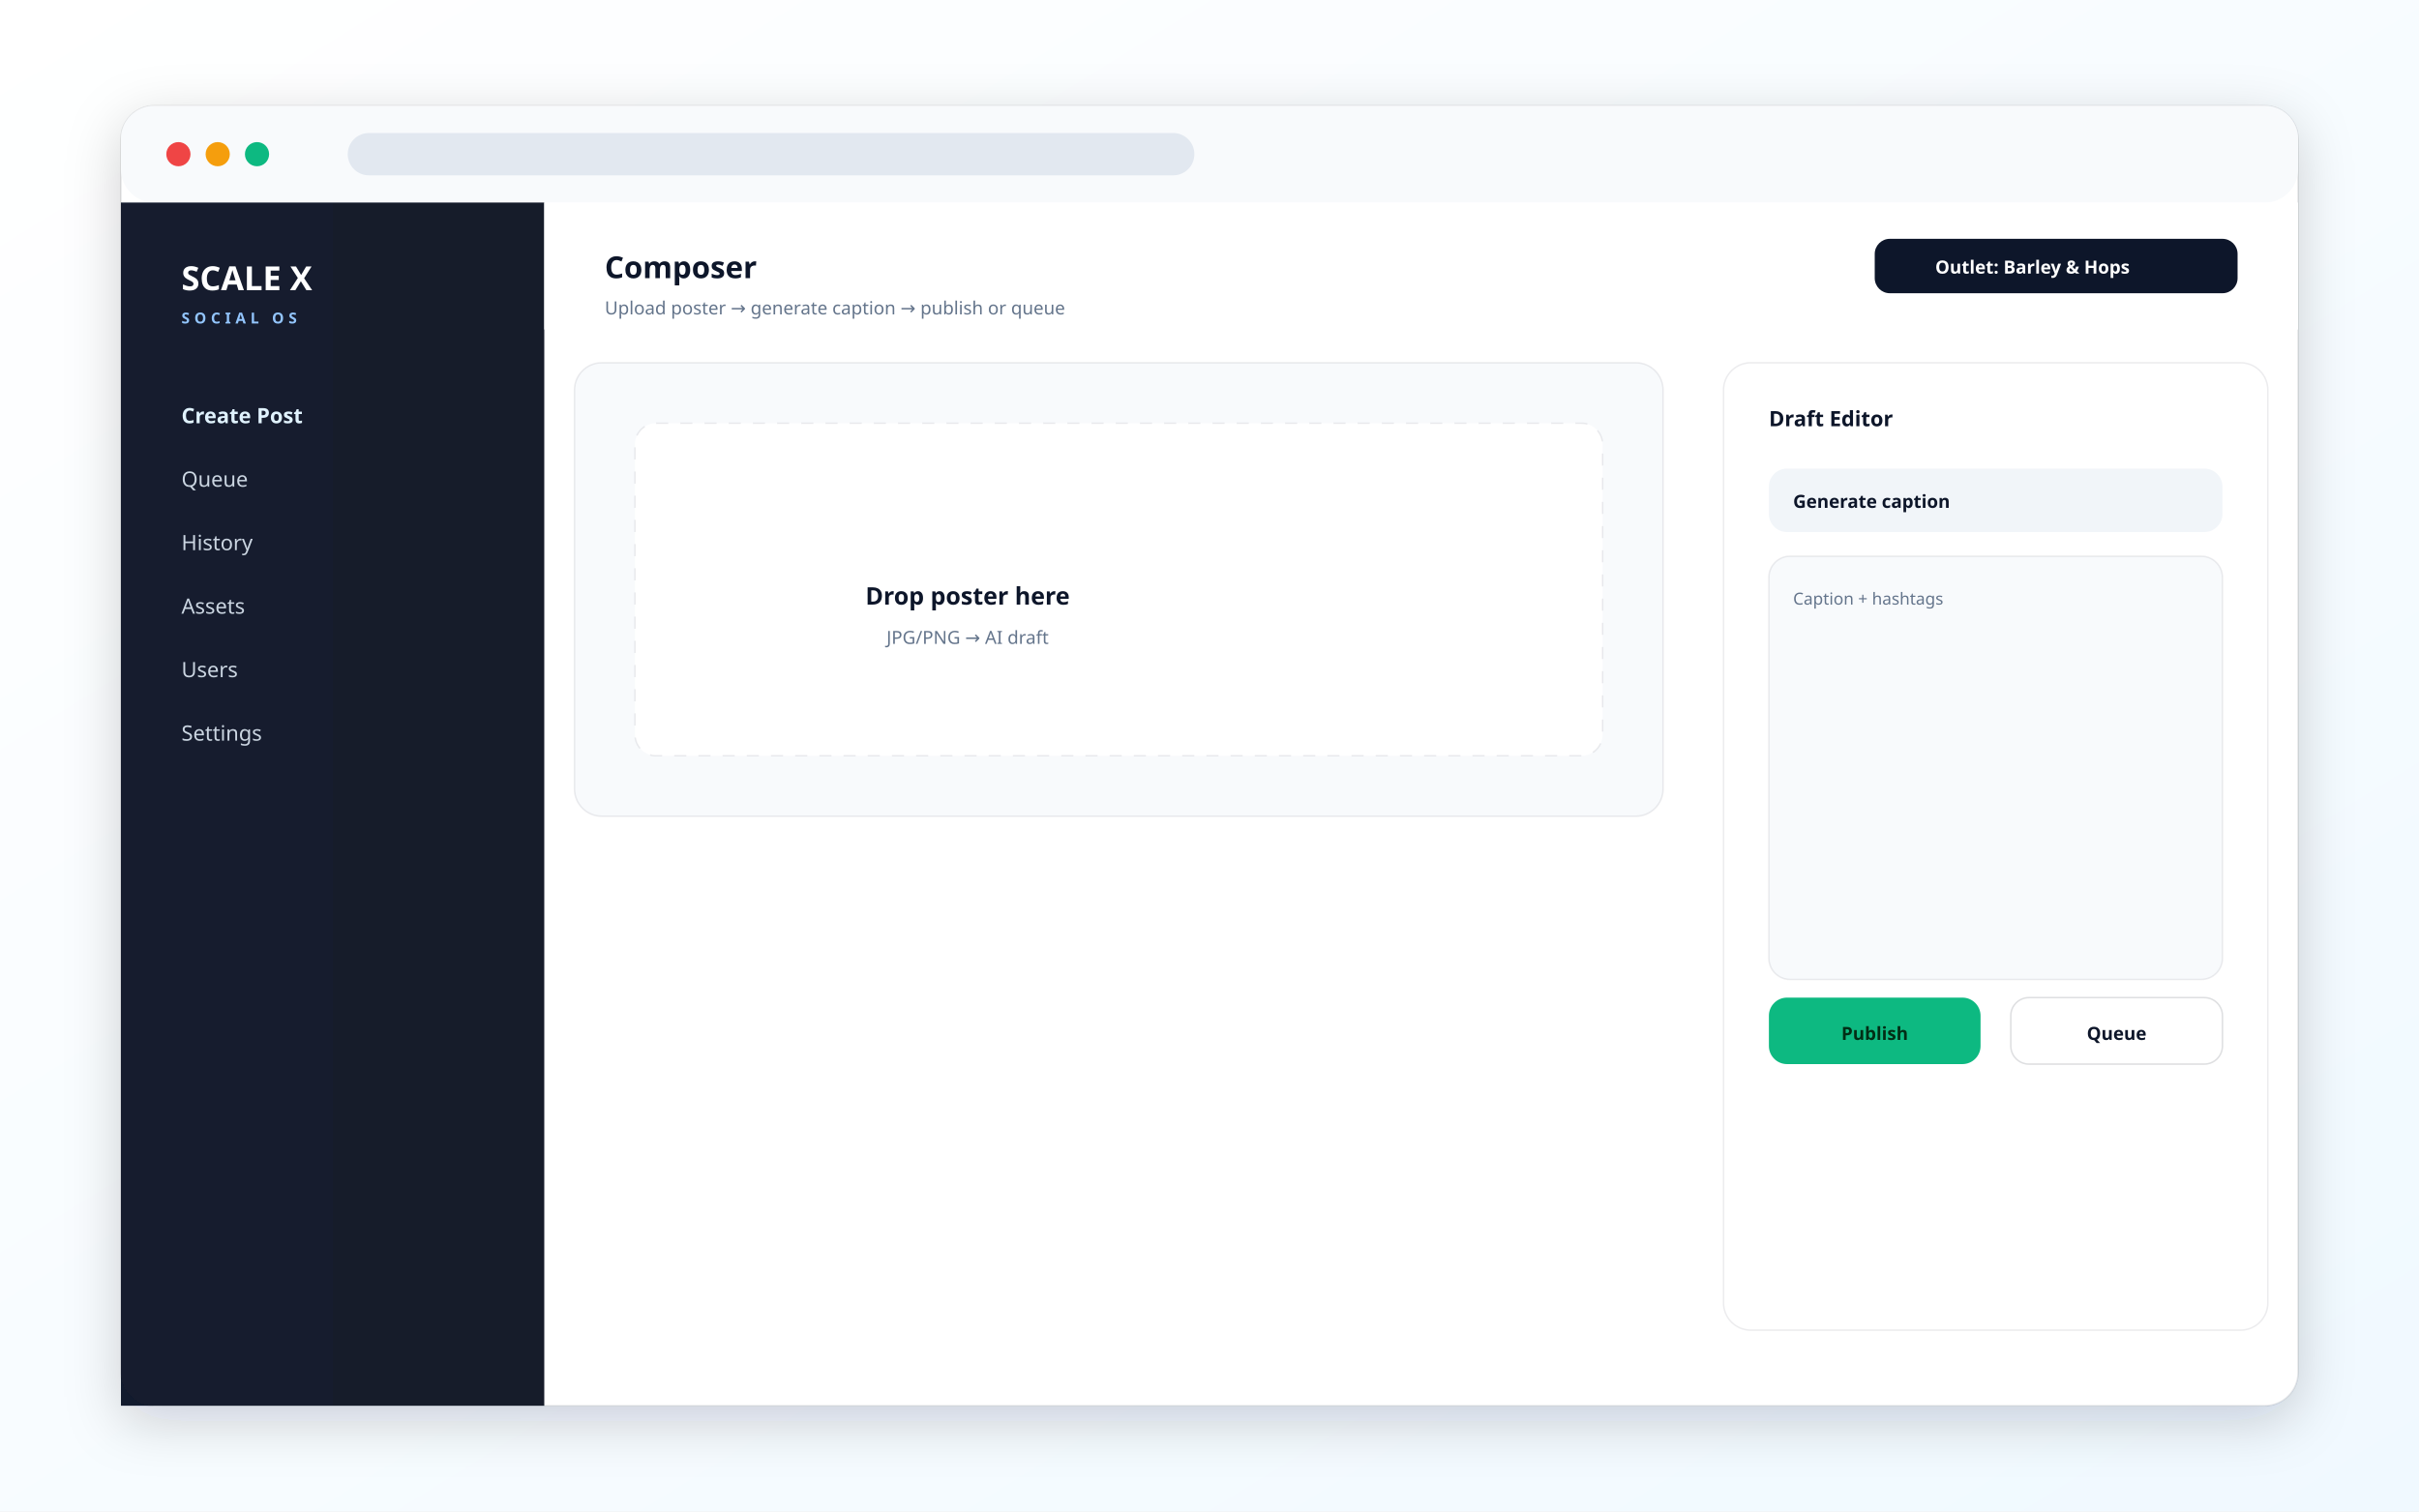
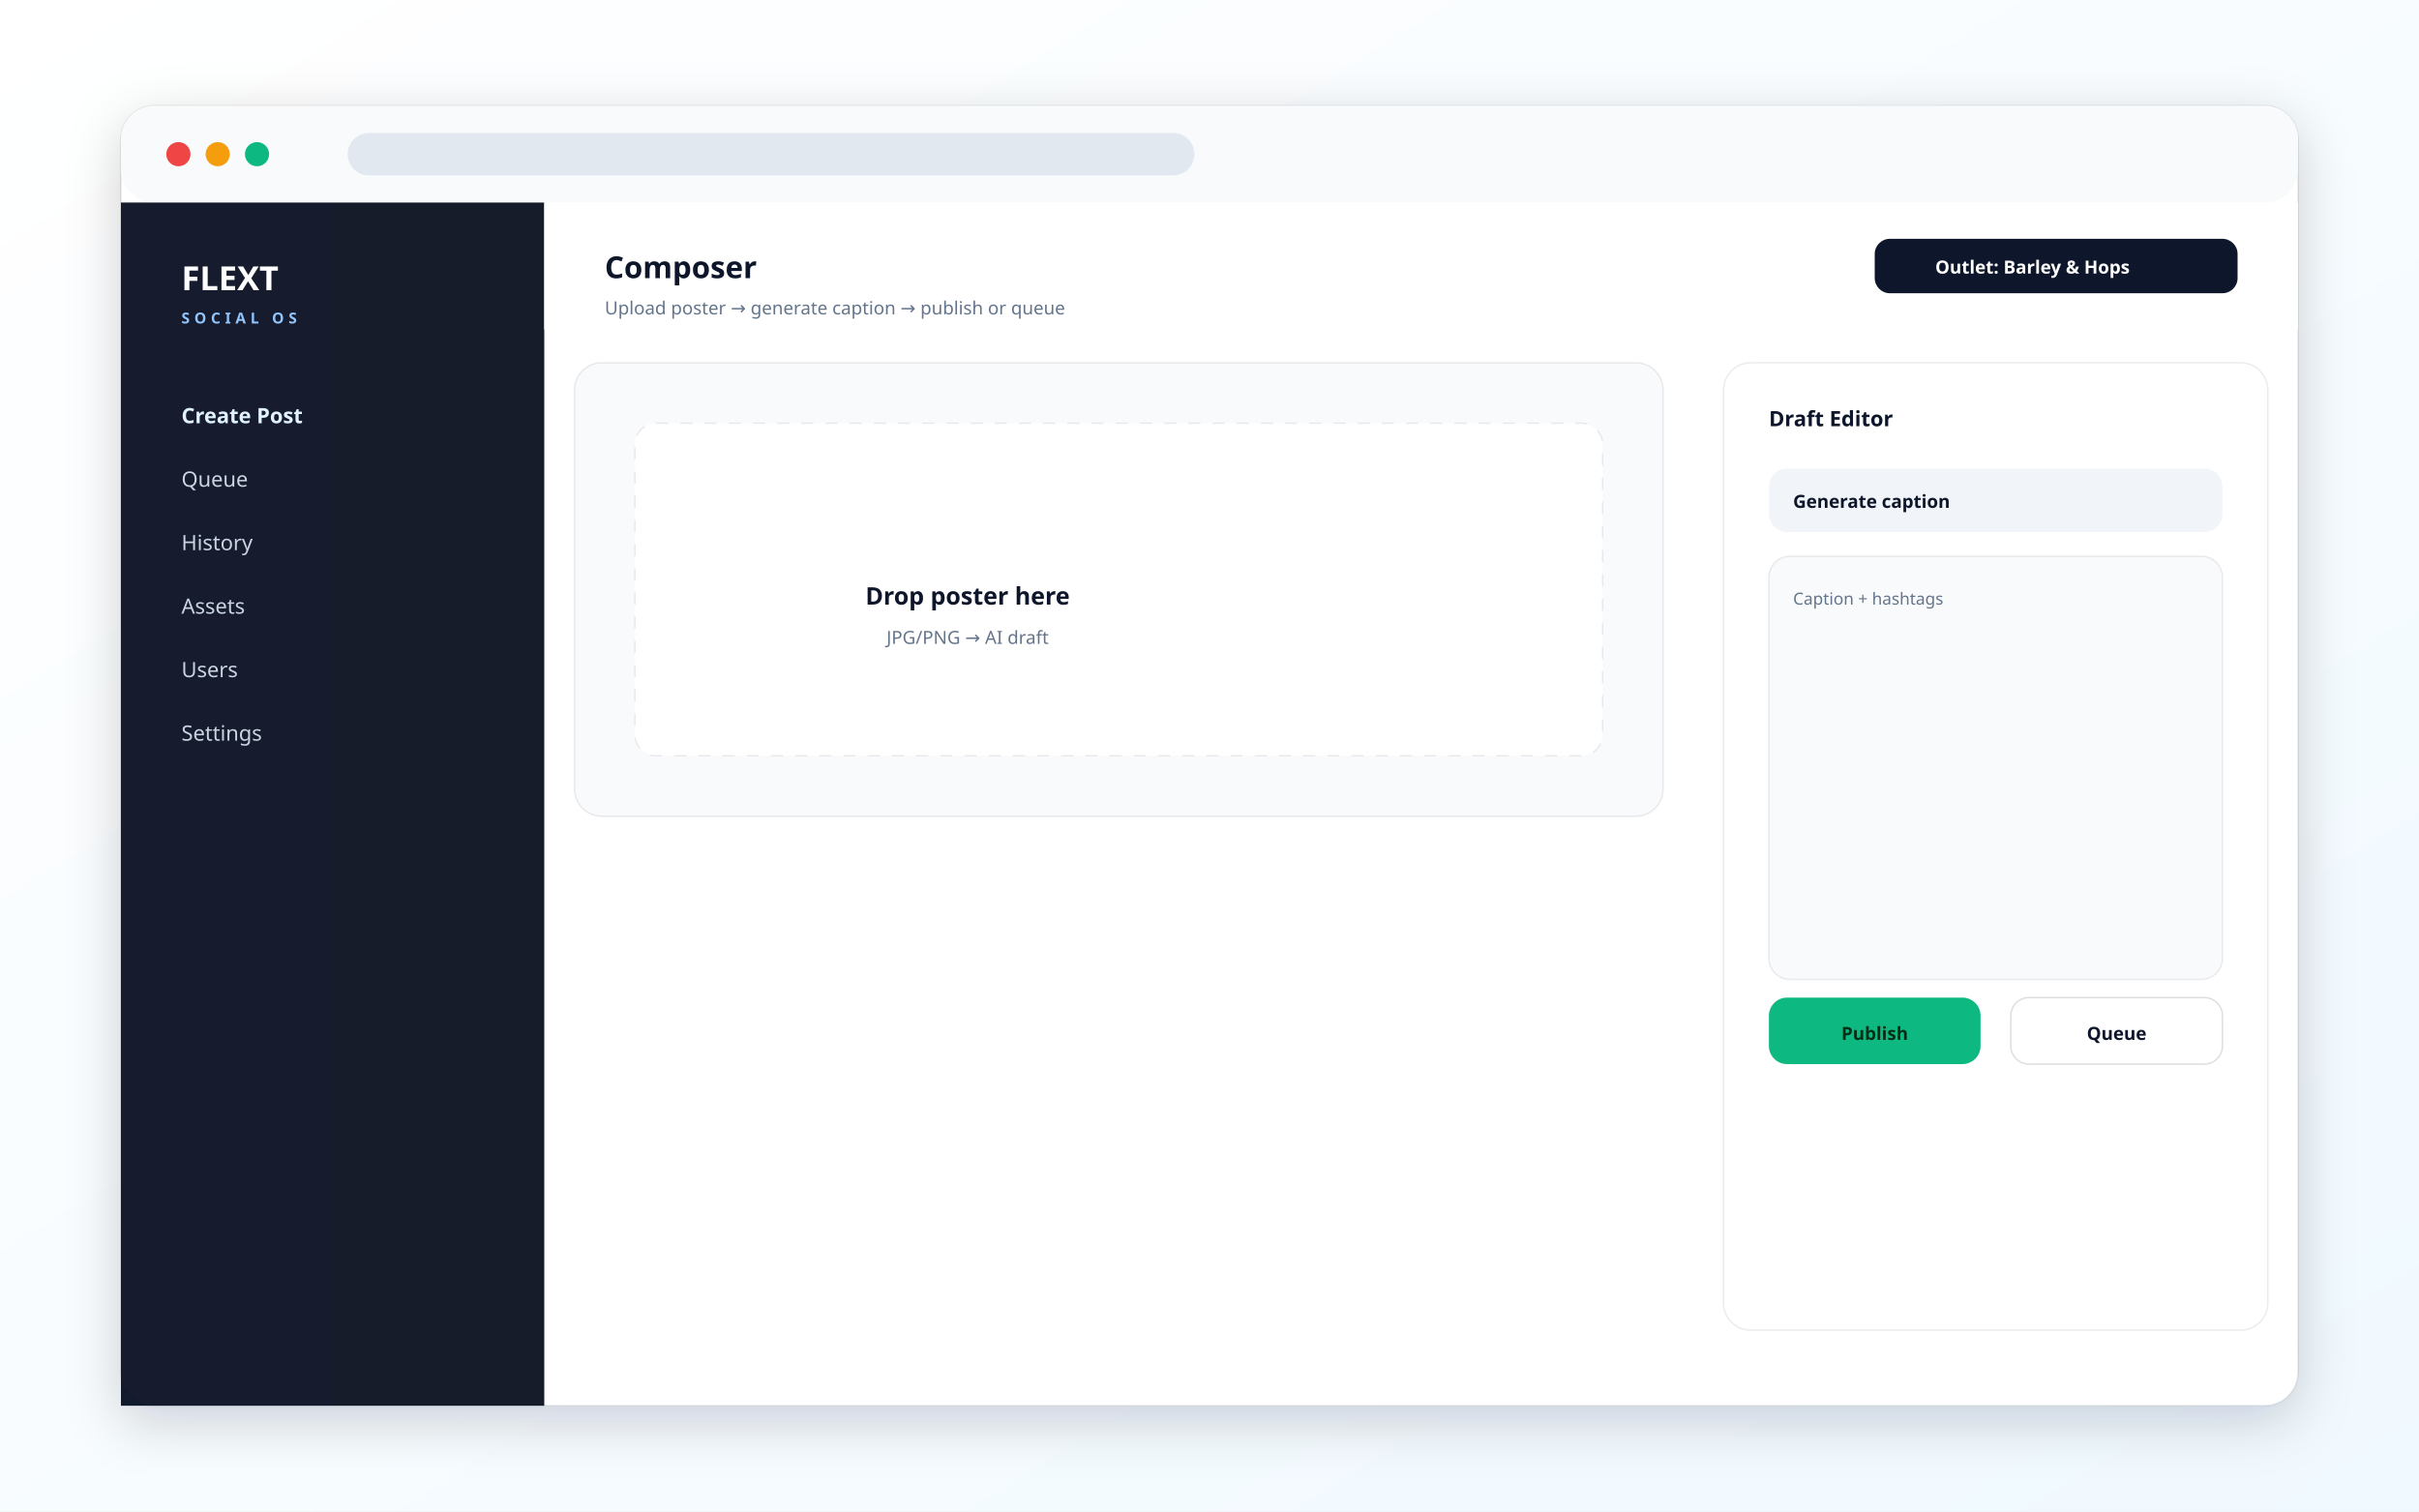
<svg xmlns="http://www.w3.org/2000/svg" width="1600" height="1000" viewBox="0 0 1600 1000">
  <defs>
    <linearGradient id="bg" x1="0" y1="0" x2="1" y2="1">
      <stop offset="0" stop-color="#ffffff" />
      <stop offset="1" stop-color="#f0f9ff" />
    </linearGradient>
    <linearGradient id="accent" x1="0" y1="0" x2="1" y2="0">
      <stop offset="0" stop-color="#0f172a" />
      <stop offset="1" stop-color="#111827" />
    </linearGradient>
    <filter id="shadow" x="-20%" y="-20%" width="140%" height="140%">
      <feDropShadow dx="0" dy="10" stdDeviation="18" flood-color="#0f172a" flood-opacity="0.18" />
    </filter>
  </defs>
  <rect x="0" y="0" width="1600" height="1000" fill="url(#bg)" />
  <g filter="url(#shadow)">
    <rect x="80" y="70" width="1440" height="860" rx="22" fill="#ffffff" stroke="#0f172a" stroke-opacity="0.10" />
    <rect x="80" y="70" width="1440" height="64" rx="22" fill="#f8fafc" />
    <circle cx="118" cy="102" r="8" fill="#ef4444" />
    <circle cx="144" cy="102" r="8" fill="#f59e0b" />
    <circle cx="170" cy="102" r="8" fill="#10b981" />
    <rect x="230" y="88" width="560" height="28" rx="14" fill="#e2e8f0" />
    <rect x="80" y="134" width="280" height="796" fill="url(#accent)" opacity="0.98" />
-     <text x="120" y="192" font-family="ui-sans-serif, system-ui" font-size="22" font-weight="800" fill="#ffffff">SCALE X</text>
+     <text x="120" y="192" font-family="ui-sans-serif, system-ui" font-size="22" font-weight="800" fill="#ffffff">FLEXT</text>
    <text x="120" y="214" font-family="ui-sans-serif, system-ui" font-size="10" font-weight="700" letter-spacing="3" fill="#93c5fd">SOCIAL OS</text>
    <g font-family="ui-sans-serif, system-ui" font-size="14" fill="#cbd5e1">
      <text x="120" y="280" font-weight="700" fill="#e0f2fe">Create Post</text>
      <text x="120" y="322">Queue</text>
      <text x="120" y="364">History</text>
      <text x="120" y="406">Assets</text>
      <text x="120" y="448">Users</text>
      <text x="120" y="490">Settings</text>
    </g>
    <rect x="360" y="134" width="1160" height="84" fill="#ffffff" />
    <text x="400" y="184" font-family="ui-sans-serif, system-ui" font-size="20" font-weight="800" fill="#0f172a">Composer</text>
    <text x="400" y="208" font-family="ui-sans-serif, system-ui" font-size="12" fill="#64748b">Upload poster → generate caption → publish or queue</text>
    <rect x="1240" y="158" width="240" height="36" rx="10" fill="#0f172a" />
    <text x="1280" y="181" font-family="ui-sans-serif, system-ui" font-size="12" font-weight="700" fill="#ffffff">Outlet: Barley &amp; Hops</text>
    <rect x="380" y="240" width="720" height="300" rx="18" fill="#f8fafc" stroke="#0f172a" stroke-opacity="0.08" />
    <rect x="420" y="280" width="640" height="220" rx="14" fill="#ffffff" stroke="#0f172a" stroke-opacity="0.08" stroke-dasharray="8 8" />
    <text x="640" y="400" text-anchor="middle" font-family="ui-sans-serif, system-ui" font-size="16" font-weight="800" fill="#0f172a">Drop poster here</text>
    <text x="640" y="426" text-anchor="middle" font-family="ui-sans-serif, system-ui" font-size="12" fill="#64748b">JPG/PNG → AI draft</text>
    <rect x="1140" y="240" width="360" height="640" rx="18" fill="#ffffff" stroke="#0f172a" stroke-opacity="0.08" />
    <text x="1170" y="282" font-family="ui-sans-serif, system-ui" font-size="14" font-weight="800" fill="#0f172a">Draft Editor</text>
    <rect x="1170" y="310" width="300" height="42" rx="12" fill="#f1f5f9" />
    <text x="1186" y="336" font-family="ui-sans-serif, system-ui" font-size="12" font-weight="700" fill="#0f172a">Generate caption</text>
    <rect x="1170" y="368" width="300" height="280" rx="14" fill="#f8fafc" stroke="#0f172a" stroke-opacity="0.08" />
    <text x="1186" y="400" font-family="ui-sans-serif, system-ui" font-size="11" fill="#64748b">Caption + hashtags</text>
    <rect x="1170" y="660" width="140" height="44" rx="12" fill="#10b981" />
    <text x="1240" y="688" text-anchor="middle" font-family="ui-sans-serif, system-ui" font-size="12" font-weight="800" fill="#052e16">Publish</text>
    <rect x="1330" y="660" width="140" height="44" rx="12" fill="#ffffff" stroke="#0f172a" stroke-opacity="0.14" />
    <text x="1400" y="688" text-anchor="middle" font-family="ui-sans-serif, system-ui" font-size="12" font-weight="800" fill="#0f172a">Queue</text>
  </g>
</svg>
